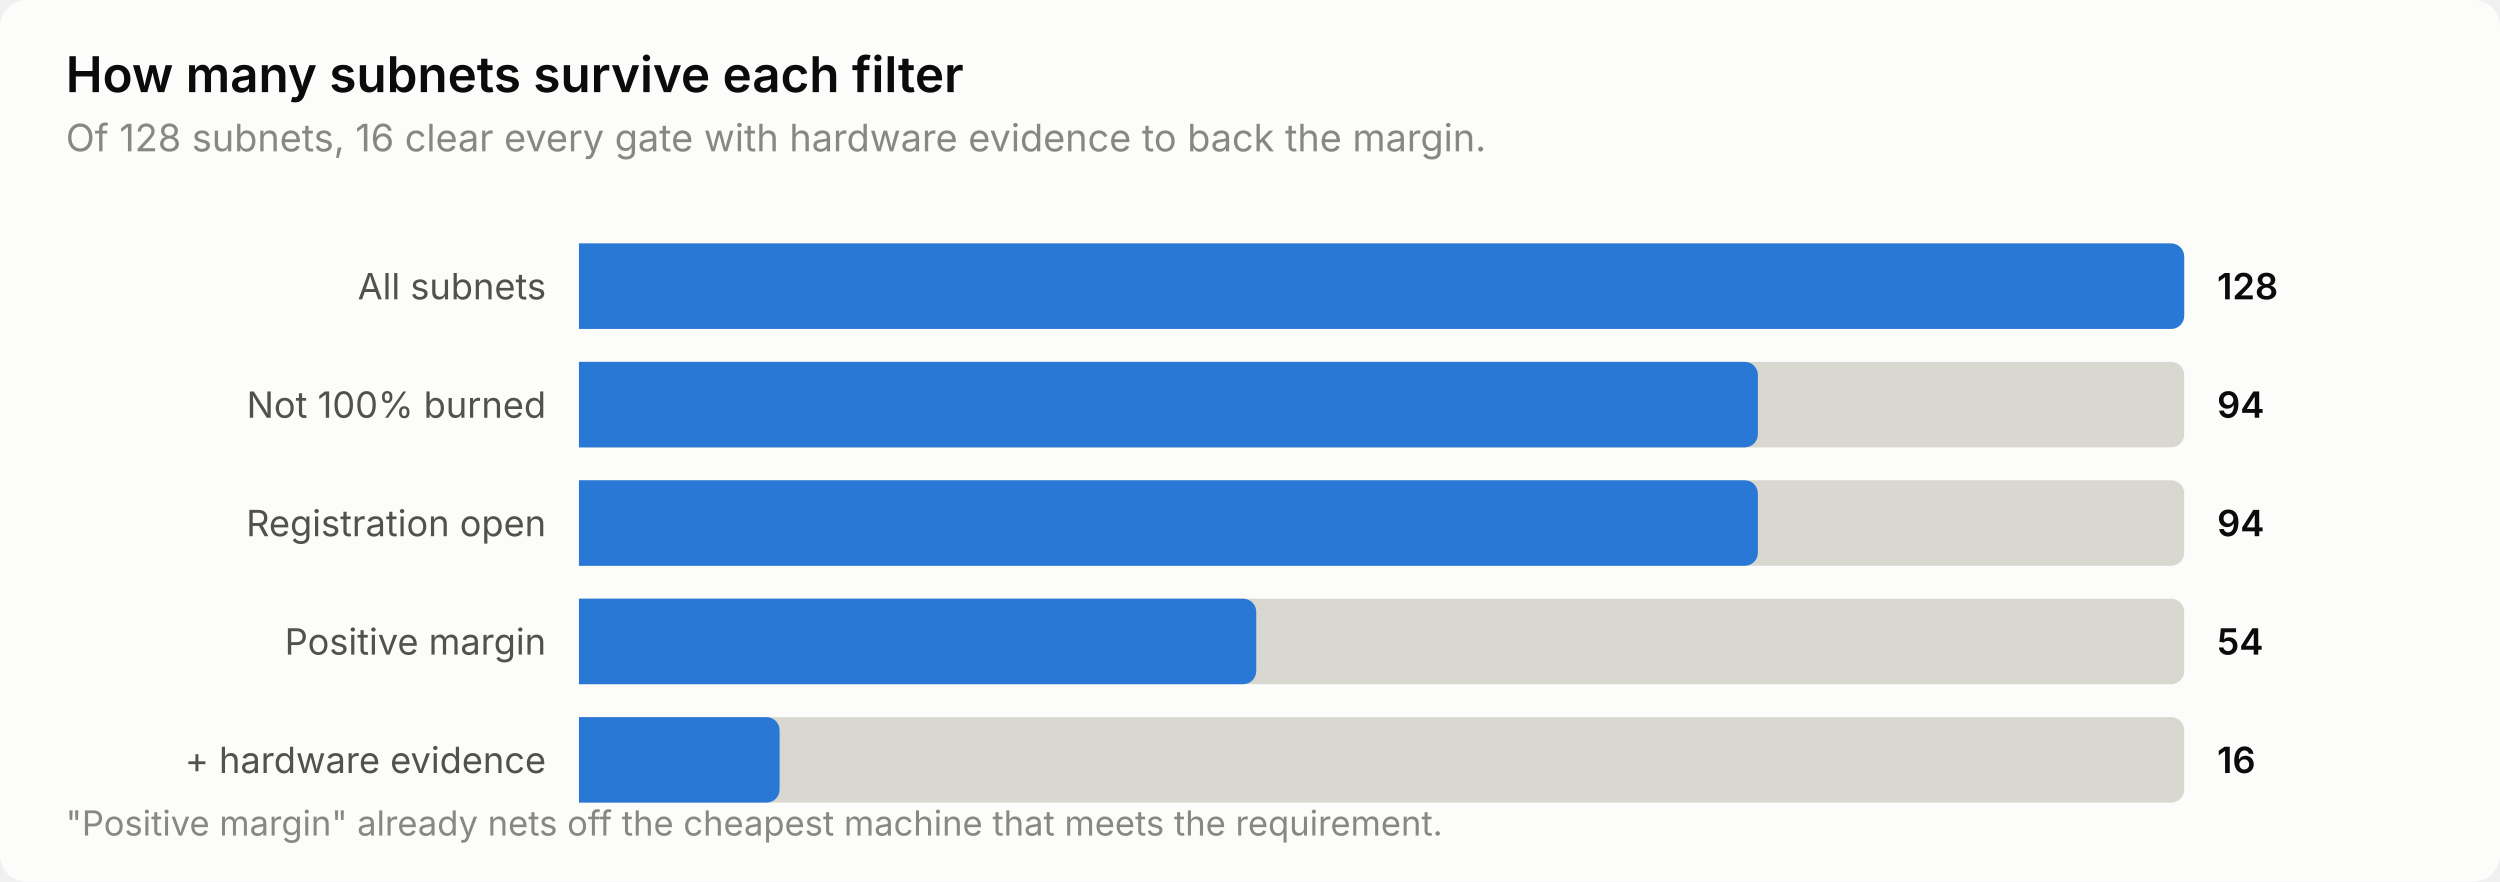
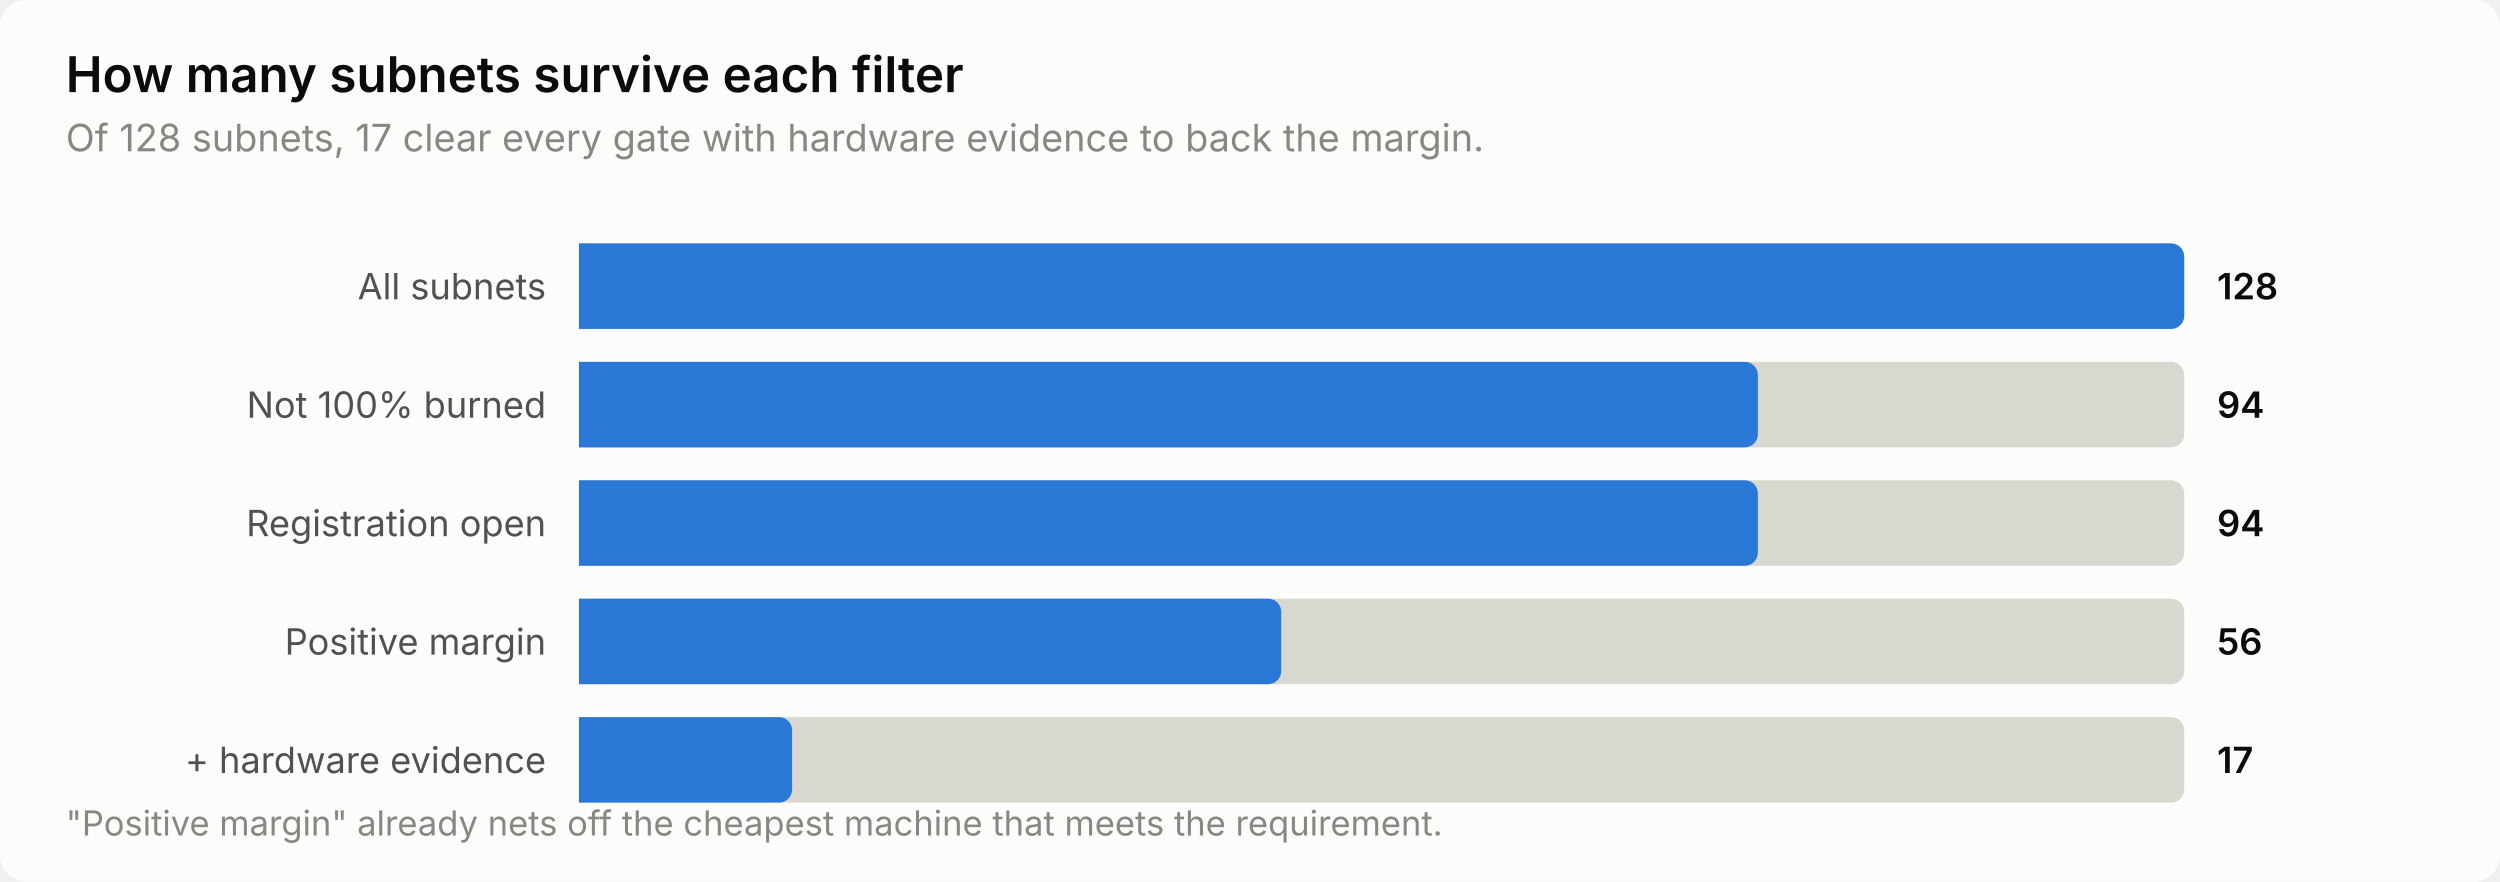
<svg xmlns="http://www.w3.org/2000/svg" width="760" height="268" viewBox="0 0 760 268" role="img" aria-label="How many subnets survive each filter">
  <style>
    text { font-family: system-ui, -apple-system, 'Segoe UI', sans-serif; }
    .t-title { font-size: 15px; font-weight: 600; }
    .t-sub { font-size: 11.5px; }
    .t-lab { font-size: 11px; }
    .t-val { font-size: 11px; font-weight: 600; font-variant-numeric: tabular-nums; }
    .t-tick { font-size: 10.5px; font-variant-numeric: tabular-nums; }

    .surface { fill: #fcfcfb; }
    .ink { fill: #0b0b0b; }
    .ink2 { fill: #52514e; }
    .muted { fill: #898781; }
    .grid { stroke: #e1e0d9; }
    .axis { stroke: #c3c2b7; }
    .accent { fill: #2a78d6; }
    .critical { fill: #d03b3b; }
    .deemph { fill: #d8d7d0; }

    @media (prefers-color-scheme: dark) {
      .surface { fill: #1a1a19; }
      .ink { fill: #ffffff; }
      .ink2 { fill: #c3c2b7; }
      .muted { fill: #898781; }
      .grid { stroke: #2c2c2a; }
      .axis { stroke: #383835; }
      .accent { fill: #3987e5; }
      .deemph { fill: #3a3a37; }
    }
</style>
  <rect class="surface" width="760" height="268" rx="8" />
  <text class="ink t-title" x="20" y="28">How many subnets survive each filter</text>
-   <text class="muted t-sub" x="20" y="46">Of 128 subnets, 16 clear every gate with hardware evidence to back the margin.</text>
+   <text class="muted t-sub" x="20" y="46">Of 128 subnets, 17 clear every gate with hardware evidence to back the margin.</text>
  <text class="ink2 t-lab" x="166" y="91" text-anchor="end">All subnets</text>
  <path class="deemph" d="M176.0,74.0 H660.0 a4.0,4.0 0 0 1 4.0,4.0 V96.0 a4.0,4.0 0 0 1 -4.0,4.0 H176.0 Z" />
  <path class="accent" d="M176.0,74.0 H660.0 a4.0,4.0 0 0 1 4.0,4.0 V96.0 a4.0,4.0 0 0 1 -4.0,4.0 H176.0 Z" />
  <text class="ink t-val" x="674" y="91">128</text>
  <text class="ink2 t-lab" x="166" y="127" text-anchor="end">Not 100% burned</text>
  <path class="deemph" d="M176.0,110.0 H660.0 a4.0,4.0 0 0 1 4.0,4.0 V132.0 a4.0,4.0 0 0 1 -4.0,4.0 H176.0 Z" />
  <path class="accent" d="M176.0,110.0 H530.4 a4.0,4.0 0 0 1 4.0,4.0 V132.0 a4.0,4.0 0 0 1 -4.0,4.0 H176.0 Z" />
  <text class="ink t-val" x="674" y="127">94</text>
  <text class="ink2 t-lab" x="166" y="163" text-anchor="end">Registration open</text>
  <path class="deemph" d="M176.0,146.0 H660.0 a4.0,4.0 0 0 1 4.0,4.0 V168.0 a4.0,4.0 0 0 1 -4.0,4.0 H176.0 Z" />
  <path class="accent" d="M176.0,146.0 H530.4 a4.0,4.0 0 0 1 4.0,4.0 V168.0 a4.0,4.0 0 0 1 -4.0,4.0 H176.0 Z" />
  <text class="ink t-val" x="674" y="163">94</text>
  <text class="ink2 t-lab" x="166" y="199" text-anchor="end">Positive margin</text>
  <path class="deemph" d="M176.0,182.0 H660.0 a4.0,4.0 0 0 1 4.0,4.0 V204.0 a4.0,4.0 0 0 1 -4.0,4.0 H176.0 Z" />
-   <path class="accent" d="M176.0,182.0 H377.9 a4.0,4.0 0 0 1 4.0,4.0 V204.0 a4.0,4.0 0 0 1 -4.0,4.0 H176.0 Z" />
-   <text class="ink t-val" x="674" y="199">54</text>
+   <path class="accent" d="M176.0,182.0 H385.5 a4.0,4.0 0 0 1 4.0,4.0 V204.0 a4.0,4.0 0 0 1 -4.0,4.0 H176.0 Z" />
+   <text class="ink t-val" x="674" y="199">56</text>
  <text class="ink2 t-lab" x="166" y="235" text-anchor="end">+ hardware evidence</text>
  <path class="deemph" d="M176.0,218.0 H660.0 a4.0,4.0 0 0 1 4.0,4.0 V240.0 a4.0,4.0 0 0 1 -4.0,4.0 H176.0 Z" />
-   <path class="accent" d="M176.0,218.0 H233.0 a4.0,4.0 0 0 1 4.0,4.0 V240.0 a4.0,4.0 0 0 1 -4.0,4.0 H176.0 Z" />
-   <text class="ink t-val" x="674" y="235">16</text>
+   <path class="accent" d="M176.0,218.0 H236.8 a4.0,4.0 0 0 1 4.0,4.0 V240.0 a4.0,4.0 0 0 1 -4.0,4.0 H176.0 Z" />
+   <text class="ink t-val" x="674" y="235">17</text>
  <text class="muted t-tick" x="20" y="254">"Positive margin" already nets off the cheapest machine that meets the requirement.</text>
</svg>
